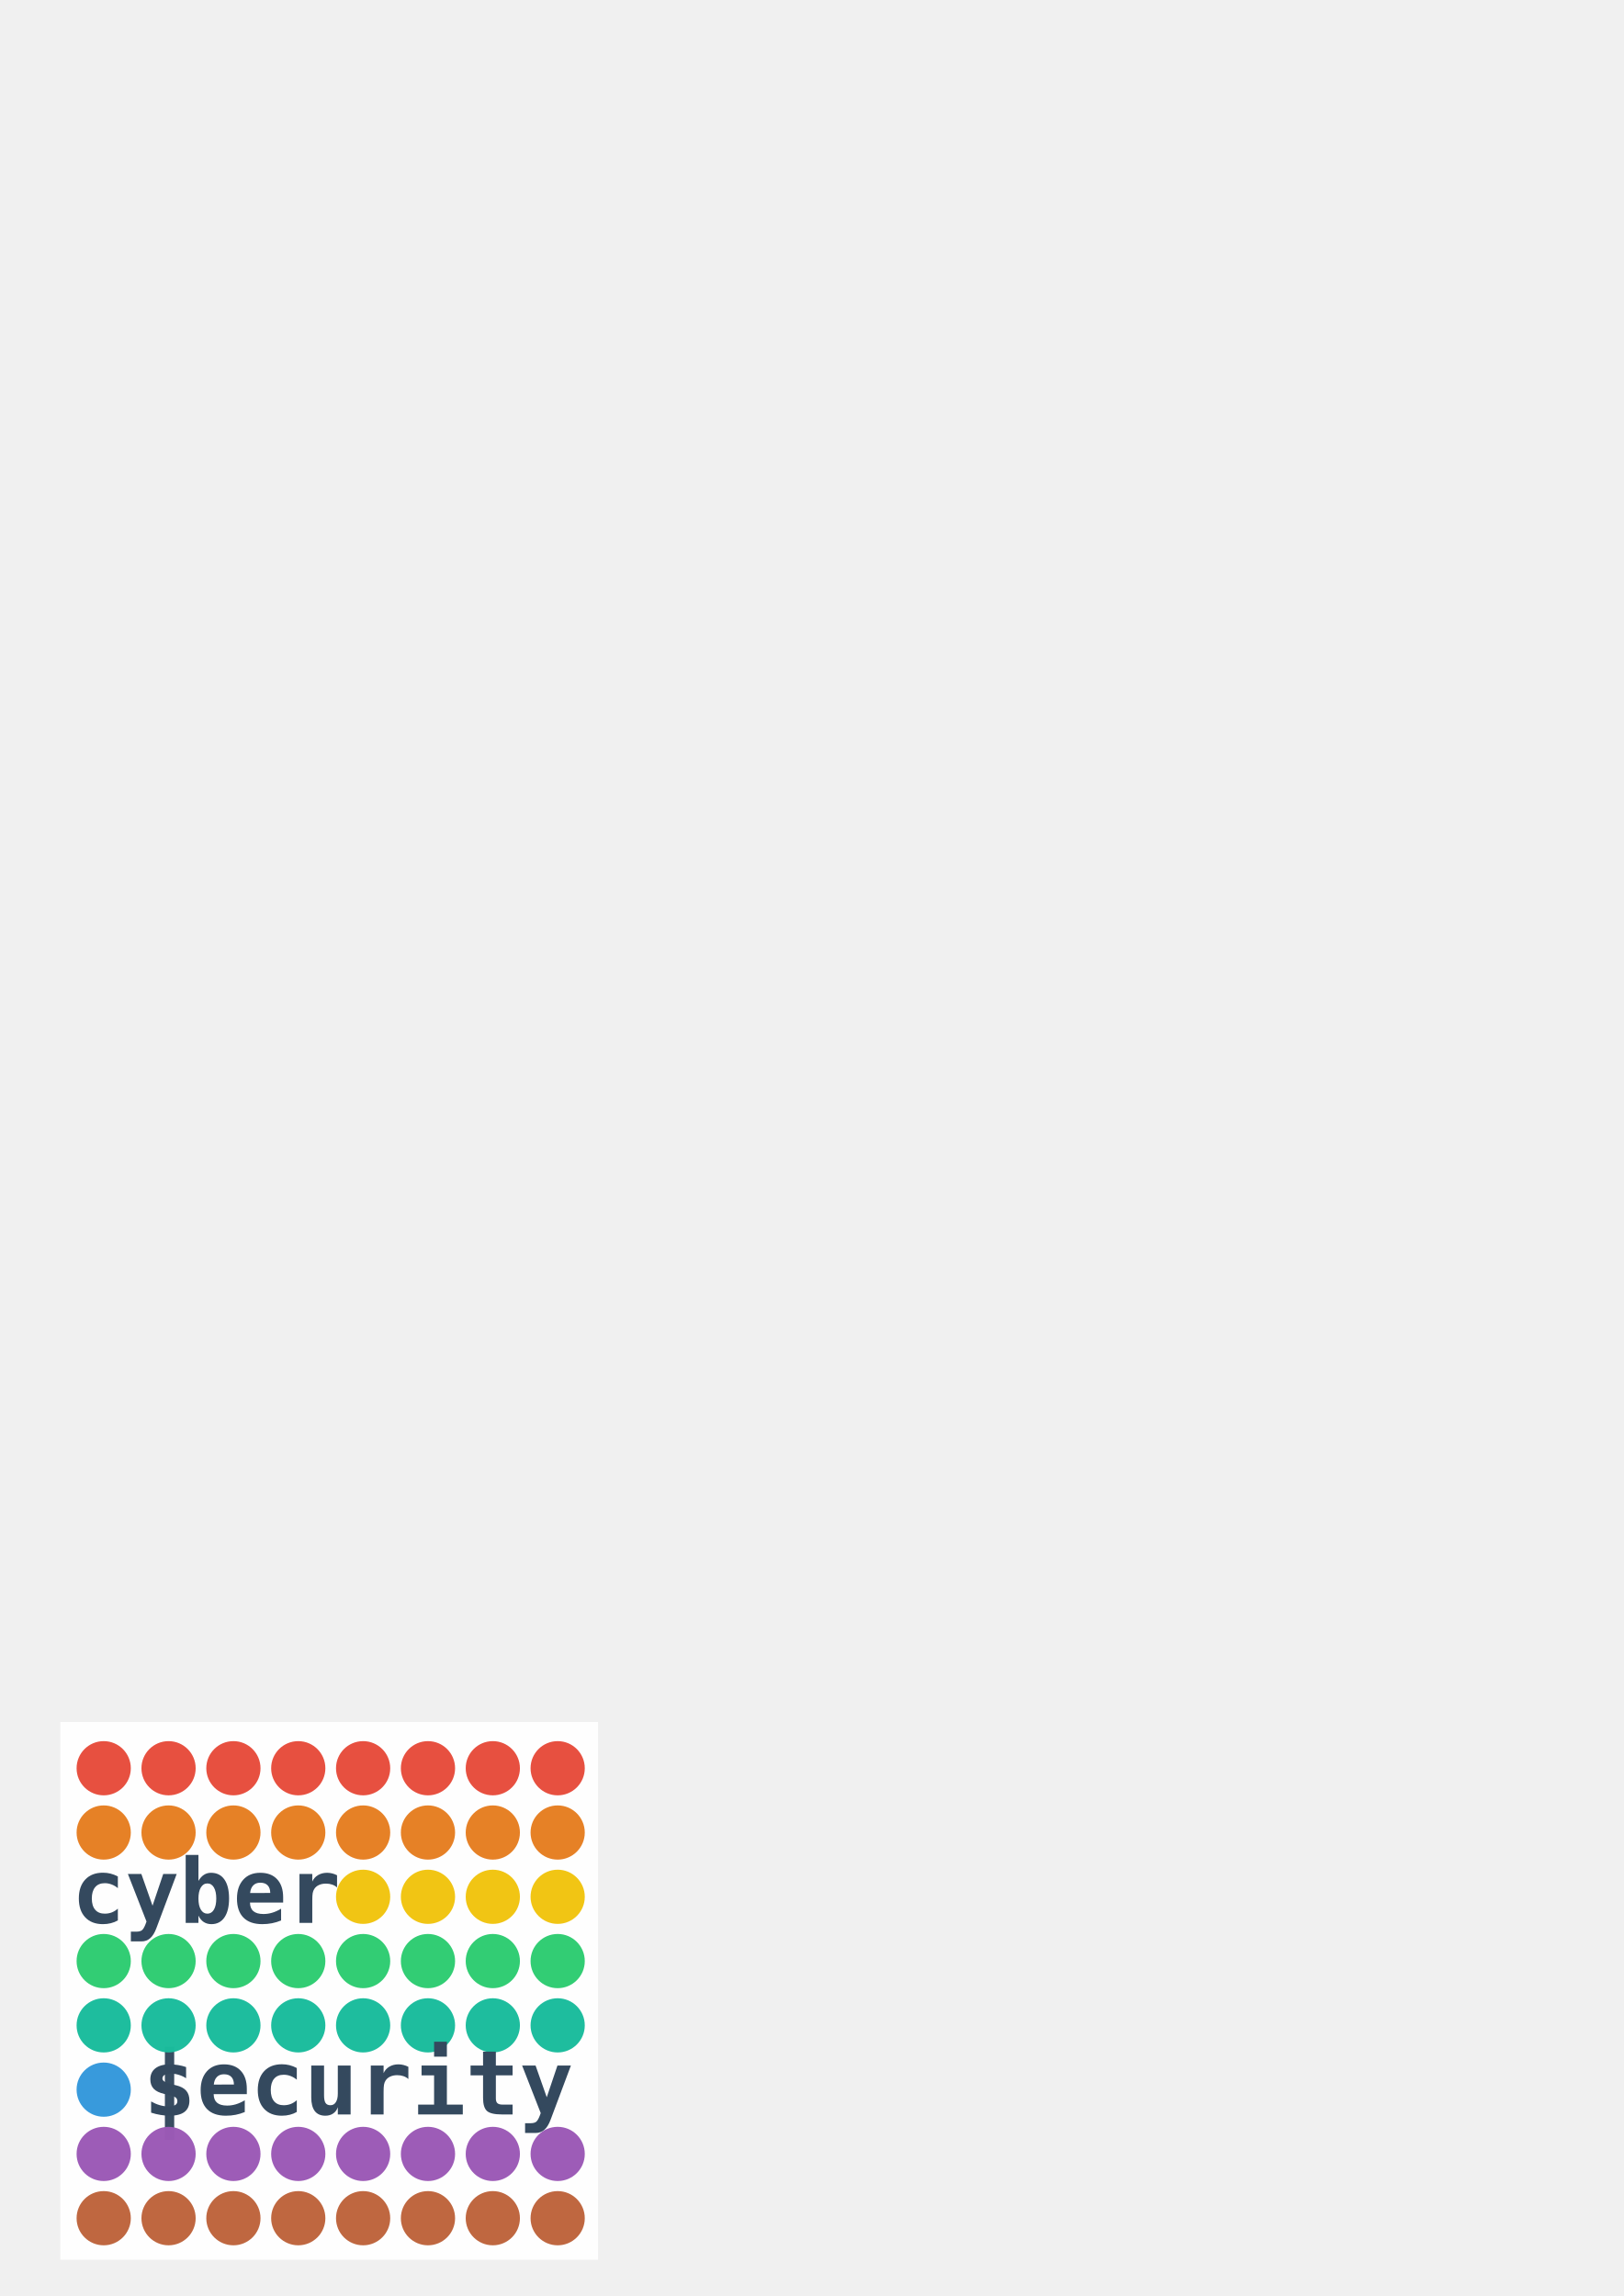
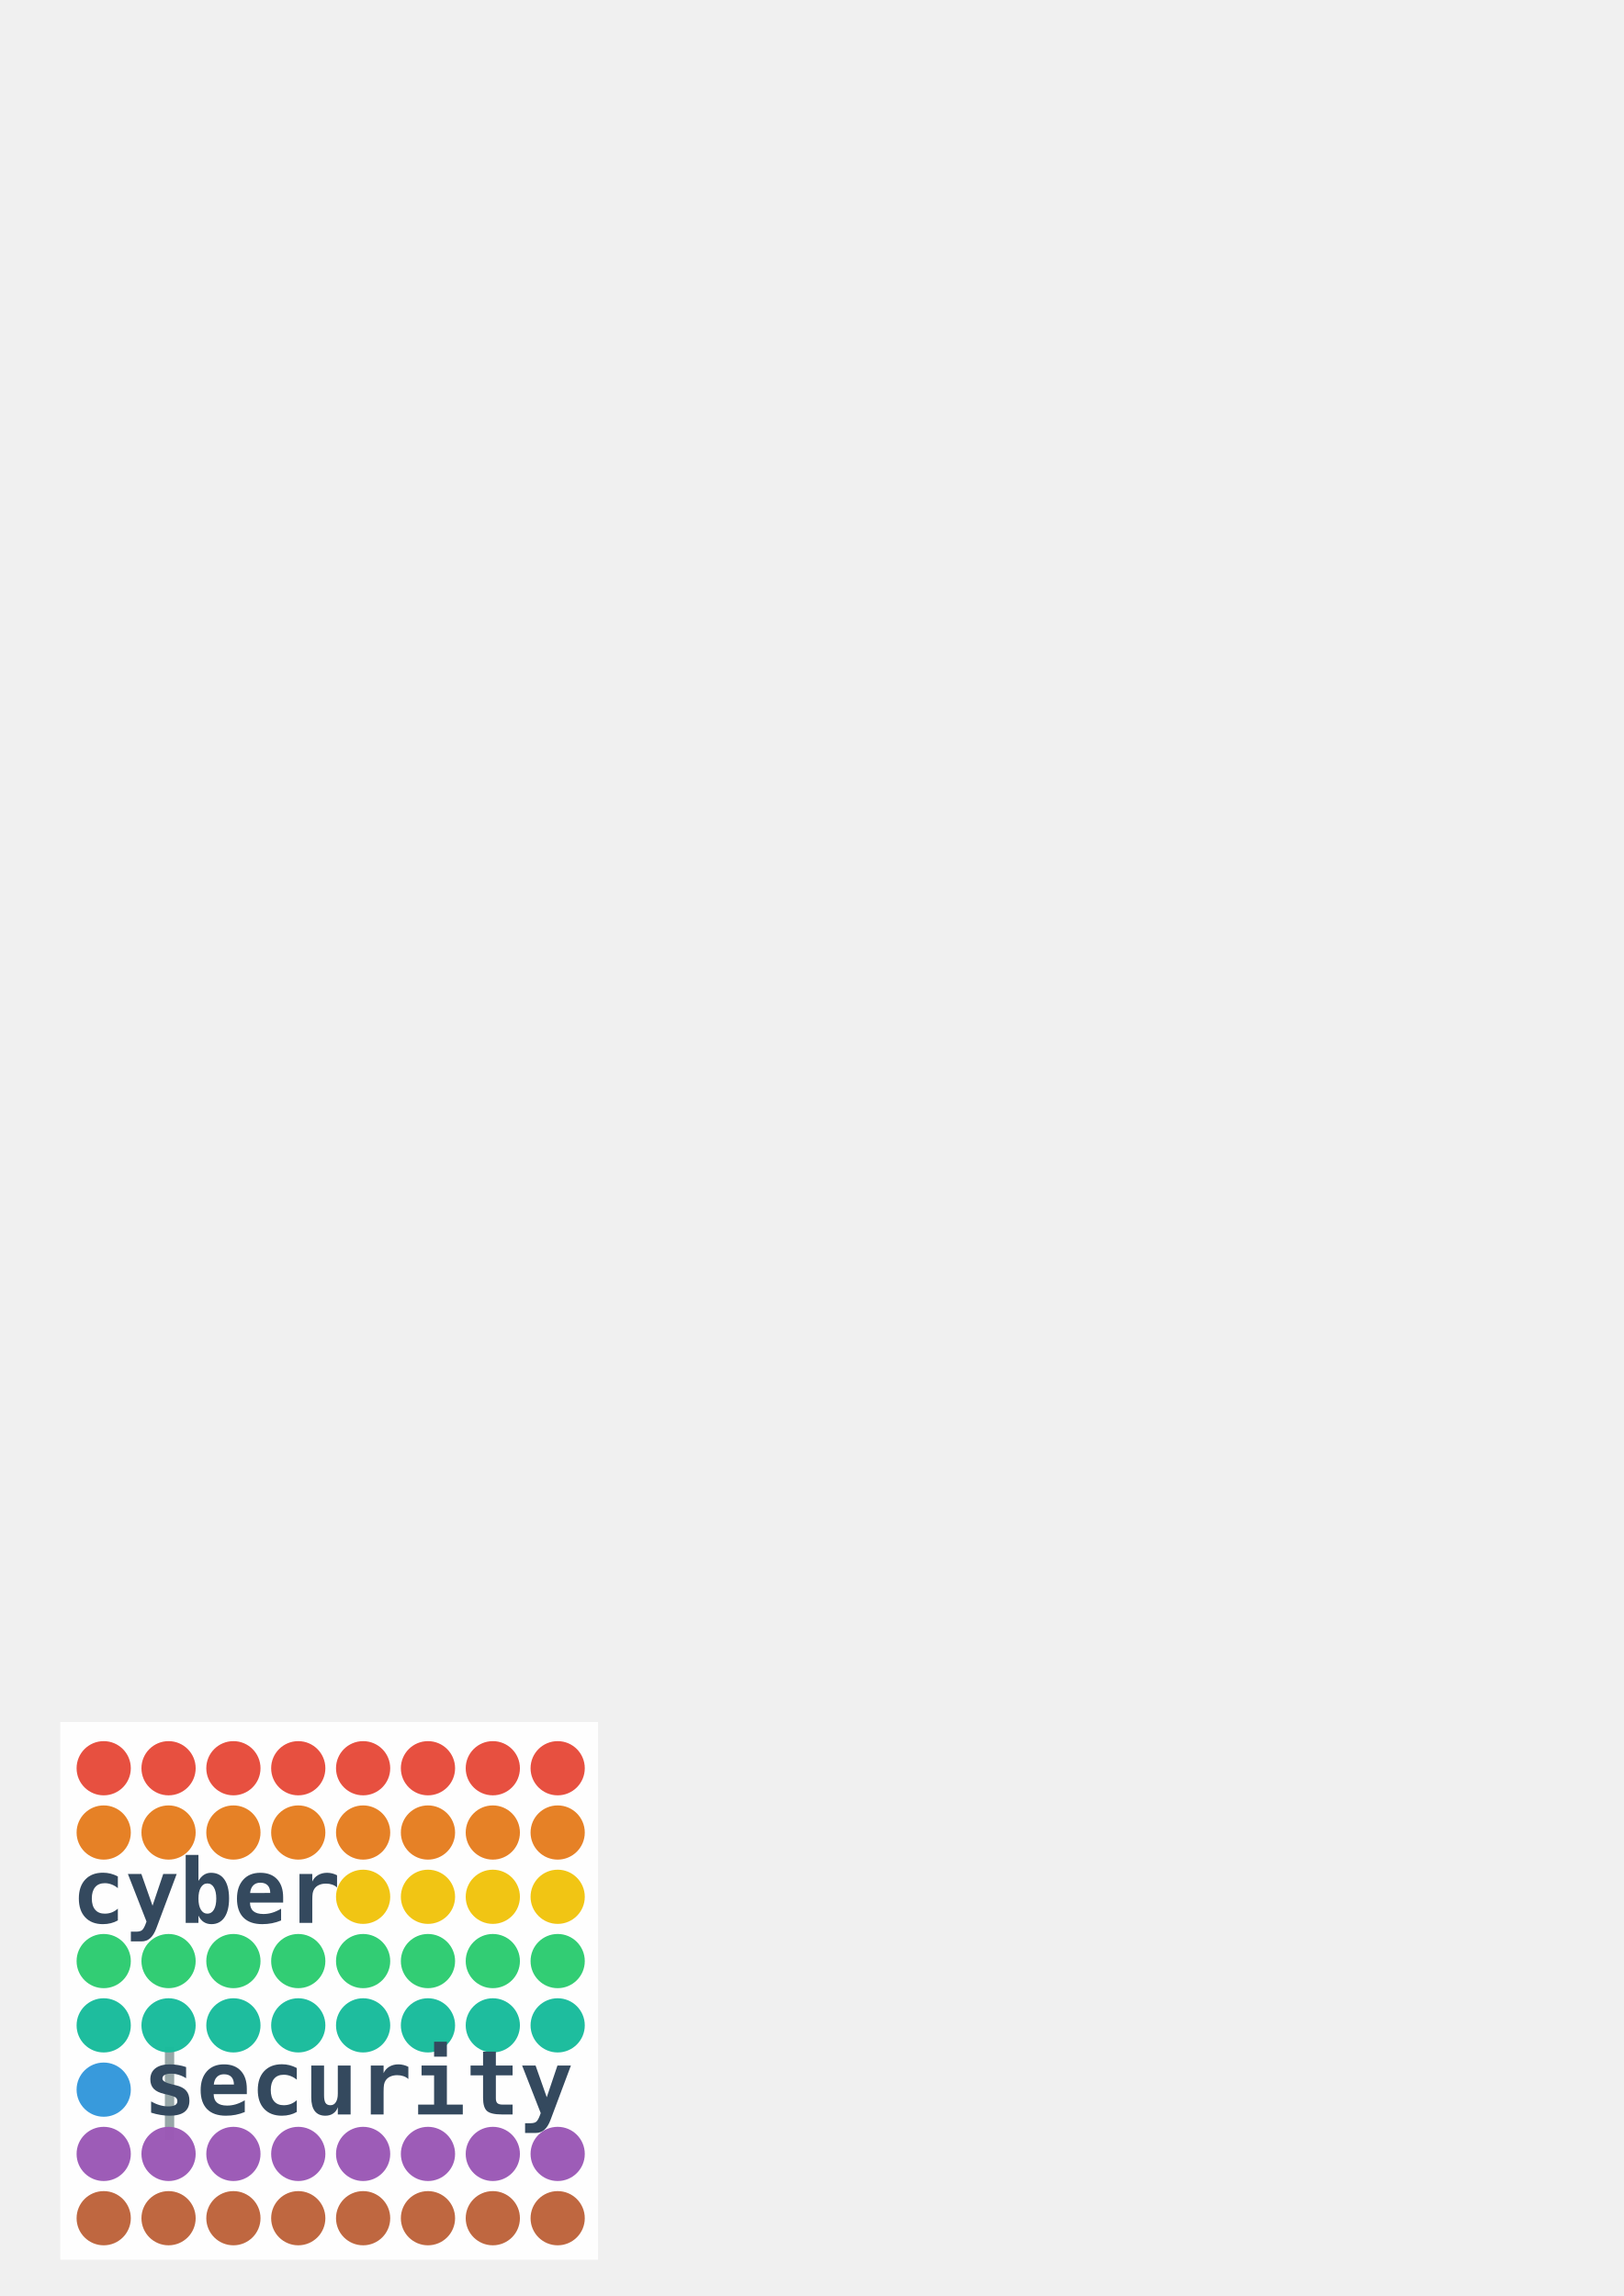
<svg xmlns="http://www.w3.org/2000/svg" width="210mm" height="297mm" viewBox="0 0 210 297" version="1.1" id="svg3502">
  <defs id="defs3496" />
  <g id="layer1">
    <path id="rect2379-8" d="m 7.797,222.754 h 69.548 v 69.548 H 7.797 Z" style="opacity:0.98;fill:#ffffff;fill-opacity:0.98;fill-rule:nonzero;stroke:none;stroke-width:0.148;stroke-miterlimit:4;stroke-dasharray:none;stroke-opacity:1" />
-     <path style="opacity:0.98;fill:#34495e;fill-opacity:1;fill-rule:nonzero;stroke:none;stroke-width:1.342;stroke-miterlimit:4;stroke-dasharray:none;stroke-opacity:1" d="m 21.327,264.774 h 1.203 v 12.027 H 21.327 Z" id="rect4298" />
+     <path style="opacity:0.98;fill:#95a5a6;fill-opacity:1;fill-rule:nonzero;stroke:none;stroke-width:1.342;stroke-miterlimit:4;stroke-dasharray:none;stroke-opacity:1" d="m 21.327,264.774 h 1.203 v 12.027 H 21.327 Z" id="rect4298" />
    <path id="path1784-1" d="m 16.918,228.731 a 3.506,3.506 0 0 1 -3.506,3.506 3.506,3.506 0 0 1 -3.506,-3.506 3.506,3.506 0 0 1 3.506,-3.506 3.506,3.506 0 0 1 3.506,3.506 z" style="opacity:0.98;fill:#e74c3c;fill-opacity:1;fill-rule:nonzero;stroke:none;stroke-width:0.164;stroke-miterlimit:4;stroke-dasharray:none;stroke-opacity:1" />
    <path id="path1784-0-05" d="m 16.918,237.046 a 3.506,3.506 0 0 1 -3.506,3.506 3.506,3.506 0 0 1 -3.506,-3.506 3.506,3.506 0 0 1 3.506,-3.506 3.506,3.506 0 0 1 3.506,3.506 z" style="opacity:0.98;fill:#e67e22;fill-opacity:1;fill-rule:nonzero;stroke:none;stroke-width:0.164;stroke-miterlimit:4;stroke-dasharray:none;stroke-opacity:1" />
    <path id="path1784-4-5" d="m 16.918,253.676 a 3.506,3.506 0 0 1 -3.506,3.506 3.506,3.506 0 0 1 -3.506,-3.506 3.506,3.506 0 0 1 3.506,-3.506 3.506,3.506 0 0 1 3.506,3.506 z" style="opacity:0.98;fill:#2ecc71;fill-opacity:1;fill-rule:nonzero;stroke:none;stroke-width:0.164;stroke-miterlimit:4;stroke-dasharray:none;stroke-opacity:1" />
    <path id="path1784-9-50" d="m 16.918,261.991 a 3.506,3.506 0 0 1 -3.506,3.506 3.506,3.506 0 0 1 -3.506,-3.506 3.506,3.506 0 0 1 3.506,-3.506 3.506,3.506 0 0 1 3.506,3.506 z" style="opacity:0.98;fill:#1abc9c;fill-opacity:1;fill-rule:nonzero;stroke:none;stroke-width:0.164;stroke-miterlimit:4;stroke-dasharray:none;stroke-opacity:1" />
    <path id="path1784-2-73" d="m 16.918,270.307 a 3.506,3.506 0 0 1 -3.506,3.506 3.506,3.506 0 0 1 -3.506,-3.506 3.506,3.506 0 0 1 3.506,-3.506 3.506,3.506 0 0 1 3.506,3.506 z" style="opacity:0.98;fill:#3498db;fill-opacity:1;fill-rule:nonzero;stroke:none;stroke-width:0.164;stroke-miterlimit:4;stroke-dasharray:none;stroke-opacity:1" />
    <path id="path1784-74-8" d="m 16.918,286.937 a 3.506,3.506 0 0 1 -3.506,3.506 3.506,3.506 0 0 1 -3.506,-3.506 3.506,3.506 0 0 1 3.506,-3.506 3.506,3.506 0 0 1 3.506,3.506 z" style="opacity:0.98;fill:#be643c;fill-opacity:1;fill-rule:nonzero;stroke:none;stroke-width:0.164;stroke-miterlimit:4;stroke-dasharray:none;stroke-opacity:1" />
    <path id="path1784-74-2-23" d="m 16.918,278.622 a 3.506,3.506 0 0 1 -3.506,3.506 3.506,3.506 0 0 1 -3.506,-3.506 3.506,3.506 0 0 1 3.506,-3.506 3.506,3.506 0 0 1 3.506,3.506 z" style="opacity:0.98;fill:#9b59b6;fill-opacity:1;fill-rule:nonzero;stroke:none;stroke-width:0.164;stroke-miterlimit:4;stroke-dasharray:none;stroke-opacity:1" />
    <path id="path1784-6-7" d="m 75.632,228.731 a 3.506,3.506 0 0 1 -3.506,3.506 3.506,3.506 0 0 1 -3.506,-3.506 3.506,3.506 0 0 1 3.506,-3.506 3.506,3.506 0 0 1 3.506,3.506 z" style="opacity:0.98;fill:#e74c3c;fill-opacity:1;fill-rule:nonzero;stroke:none;stroke-width:0.164;stroke-miterlimit:4;stroke-dasharray:none;stroke-opacity:1" />
    <path id="path1784-0-0-7" d="m 75.632,237.046 a 3.506,3.506 0 0 1 -3.506,3.506 3.506,3.506 0 0 1 -3.506,-3.506 3.506,3.506 0 0 1 3.506,-3.506 3.506,3.506 0 0 1 3.506,3.506 z" style="opacity:0.98;fill:#e67e22;fill-opacity:1;fill-rule:nonzero;stroke:none;stroke-width:0.164;stroke-miterlimit:4;stroke-dasharray:none;stroke-opacity:1" />
    <path id="path1784-03-6-6" d="m 75.632,245.361 a 3.506,3.506 0 0 1 -3.506,3.506 3.506,3.506 0 0 1 -3.506,-3.506 3.506,3.506 0 0 1 3.506,-3.506 3.506,3.506 0 0 1 3.506,3.506 z" style="opacity:0.98;fill:#f1c40f;fill-opacity:1;fill-rule:nonzero;stroke:none;stroke-width:0.164;stroke-miterlimit:4;stroke-dasharray:none;stroke-opacity:1" />
    <path id="path1784-4-4-9" d="m 75.632,253.676 a 3.506,3.506 0 0 1 -3.506,3.506 3.506,3.506 0 0 1 -3.506,-3.506 3.506,3.506 0 0 1 3.506,-3.506 3.506,3.506 0 0 1 3.506,3.506 z" style="opacity:0.98;fill:#2ecc71;fill-opacity:1;fill-rule:nonzero;stroke:none;stroke-width:0.164;stroke-miterlimit:4;stroke-dasharray:none;stroke-opacity:1" />
    <path id="path1784-9-9-1" d="m 75.632,261.991 a 3.506,3.506 0 0 1 -3.506,3.506 3.506,3.506 0 0 1 -3.506,-3.506 3.506,3.506 0 0 1 3.506,-3.506 3.506,3.506 0 0 1 3.506,3.506 z" style="opacity:0.98;fill:#1abc9c;fill-opacity:1;fill-rule:nonzero;stroke:none;stroke-width:0.164;stroke-miterlimit:4;stroke-dasharray:none;stroke-opacity:1" />
    <path id="path1784-74-0-9" d="m 75.632,286.937 a 3.506,3.506 0 0 1 -3.506,3.506 3.506,3.506 0 0 1 -3.506,-3.506 3.506,3.506 0 0 1 3.506,-3.506 3.506,3.506 0 0 1 3.506,3.506 z" style="opacity:0.98;fill:#be643c;fill-opacity:1;fill-rule:nonzero;stroke:none;stroke-width:0.164;stroke-miterlimit:4;stroke-dasharray:none;stroke-opacity:1" />
    <path id="path1784-74-2-8-0" d="m 75.632,278.622 a 3.506,3.506 0 0 1 -3.506,3.506 3.506,3.506 0 0 1 -3.506,-3.506 3.506,3.506 0 0 1 3.506,-3.506 3.506,3.506 0 0 1 3.506,3.506 z" style="opacity:0.98;fill:#9b59b6;fill-opacity:1;fill-rule:nonzero;stroke:none;stroke-width:0.164;stroke-miterlimit:4;stroke-dasharray:none;stroke-opacity:1" />
    <path id="path1784-48-8" d="m 67.244,228.731 a 3.506,3.506 0 0 1 -3.506,3.506 3.506,3.506 0 0 1 -3.506,-3.506 3.506,3.506 0 0 1 3.506,-3.506 3.506,3.506 0 0 1 3.506,3.506 z" style="opacity:0.98;fill:#e74c3c;fill-opacity:1;fill-rule:nonzero;stroke:none;stroke-width:0.164;stroke-miterlimit:4;stroke-dasharray:none;stroke-opacity:1" />
    <path id="path1784-0-9-8" d="m 67.244,237.046 a 3.506,3.506 0 0 1 -3.506,3.506 3.506,3.506 0 0 1 -3.506,-3.506 3.506,3.506 0 0 1 3.506,-3.506 3.506,3.506 0 0 1 3.506,3.506 z" style="opacity:0.98;fill:#e67e22;fill-opacity:1;fill-rule:nonzero;stroke:none;stroke-width:0.164;stroke-miterlimit:4;stroke-dasharray:none;stroke-opacity:1" />
    <path id="path1784-03-67-0" d="m 67.244,245.361 a 3.506,3.506 0 0 1 -3.506,3.506 3.506,3.506 0 0 1 -3.506,-3.506 3.506,3.506 0 0 1 3.506,-3.506 3.506,3.506 0 0 1 3.506,3.506 z" style="opacity:0.98;fill:#f1c40f;fill-opacity:1;fill-rule:nonzero;stroke:none;stroke-width:0.164;stroke-miterlimit:4;stroke-dasharray:none;stroke-opacity:1" />
    <path id="path1784-4-7-3" d="m 67.244,253.676 a 3.506,3.506 0 0 1 -3.506,3.506 3.506,3.506 0 0 1 -3.506,-3.506 3.506,3.506 0 0 1 3.506,-3.506 3.506,3.506 0 0 1 3.506,3.506 z" style="opacity:0.98;fill:#2ecc71;fill-opacity:1;fill-rule:nonzero;stroke:none;stroke-width:0.164;stroke-miterlimit:4;stroke-dasharray:none;stroke-opacity:1" />
    <path id="path1784-9-3-7" d="m 67.244,261.991 a 3.506,3.506 0 0 1 -3.506,3.506 3.506,3.506 0 0 1 -3.506,-3.506 3.506,3.506 0 0 1 3.506,-3.506 3.506,3.506 0 0 1 3.506,3.506 z" style="opacity:0.98;fill:#1abc9c;fill-opacity:1;fill-rule:nonzero;stroke:none;stroke-width:0.164;stroke-miterlimit:4;stroke-dasharray:none;stroke-opacity:1" />
    <path id="path1784-74-1-6" d="m 67.244,286.937 a 3.506,3.506 0 0 1 -3.506,3.506 3.506,3.506 0 0 1 -3.506,-3.506 3.506,3.506 0 0 1 3.506,-3.506 3.506,3.506 0 0 1 3.506,3.506 z" style="opacity:0.98;fill:#be643c;fill-opacity:1;fill-rule:nonzero;stroke:none;stroke-width:0.164;stroke-miterlimit:4;stroke-dasharray:none;stroke-opacity:1" />
    <path id="path1784-74-2-2-9" d="m 67.244,278.622 a 3.506,3.506 0 0 1 -3.506,3.506 3.506,3.506 0 0 1 -3.506,-3.506 3.506,3.506 0 0 1 3.506,-3.506 3.506,3.506 0 0 1 3.506,3.506 z" style="opacity:0.98;fill:#9b59b6;fill-opacity:1;fill-rule:nonzero;stroke:none;stroke-width:0.164;stroke-miterlimit:4;stroke-dasharray:none;stroke-opacity:1" />
    <path id="path1784-09-7" d="m 58.857,228.731 a 3.506,3.506 0 0 1 -3.506,3.506 3.506,3.506 0 0 1 -3.506,-3.506 3.506,3.506 0 0 1 3.506,-3.506 3.506,3.506 0 0 1 3.506,3.506 z" style="opacity:0.98;fill:#e74c3c;fill-opacity:1;fill-rule:nonzero;stroke:none;stroke-width:0.164;stroke-miterlimit:4;stroke-dasharray:none;stroke-opacity:1" />
    <path id="path1784-0-04-7" d="m 58.857,237.046 a 3.506,3.506 0 0 1 -3.506,3.506 3.506,3.506 0 0 1 -3.506,-3.506 3.506,3.506 0 0 1 3.506,-3.506 3.506,3.506 0 0 1 3.506,3.506 z" style="opacity:0.98;fill:#e67e22;fill-opacity:1;fill-rule:nonzero;stroke:none;stroke-width:0.164;stroke-miterlimit:4;stroke-dasharray:none;stroke-opacity:1" />
    <path id="path1784-03-0-9" d="m 58.857,245.361 a 3.506,3.506 0 0 1 -3.506,3.506 3.506,3.506 0 0 1 -3.506,-3.506 3.506,3.506 0 0 1 3.506,-3.506 3.506,3.506 0 0 1 3.506,3.506 z" style="opacity:0.98;fill:#f1c40f;fill-opacity:1;fill-rule:nonzero;stroke:none;stroke-width:0.164;stroke-miterlimit:4;stroke-dasharray:none;stroke-opacity:1" />
    <path id="path1784-4-1-7" d="m 58.857,253.676 a 3.506,3.506 0 0 1 -3.506,3.506 3.506,3.506 0 0 1 -3.506,-3.506 3.506,3.506 0 0 1 3.506,-3.506 3.506,3.506 0 0 1 3.506,3.506 z" style="opacity:0.98;fill:#2ecc71;fill-opacity:1;fill-rule:nonzero;stroke:none;stroke-width:0.164;stroke-miterlimit:4;stroke-dasharray:none;stroke-opacity:1" />
    <path id="path1784-9-37-6" d="m 58.857,261.991 a 3.506,3.506 0 0 1 -3.506,3.506 3.506,3.506 0 0 1 -3.506,-3.506 3.506,3.506 0 0 1 3.506,-3.506 3.506,3.506 0 0 1 3.506,3.506 z" style="opacity:0.98;fill:#1abc9c;fill-opacity:1;fill-rule:nonzero;stroke:none;stroke-width:0.164;stroke-miterlimit:4;stroke-dasharray:none;stroke-opacity:1" />
    <path id="path1784-74-11-7" d="m 58.857,286.937 a 3.506,3.506 0 0 1 -3.506,3.506 3.506,3.506 0 0 1 -3.506,-3.506 3.506,3.506 0 0 1 3.506,-3.506 3.506,3.506 0 0 1 3.506,3.506 z" style="opacity:0.98;fill:#be643c;fill-opacity:1;fill-rule:nonzero;stroke:none;stroke-width:0.164;stroke-miterlimit:4;stroke-dasharray:none;stroke-opacity:1" />
    <path id="path1784-74-2-3-1" d="m 58.857,278.622 a 3.506,3.506 0 0 1 -3.506,3.506 3.506,3.506 0 0 1 -3.506,-3.506 3.506,3.506 0 0 1 3.506,-3.506 3.506,3.506 0 0 1 3.506,3.506 z" style="opacity:0.98;fill:#9b59b6;fill-opacity:1;fill-rule:nonzero;stroke:none;stroke-width:0.164;stroke-miterlimit:4;stroke-dasharray:none;stroke-opacity:1" />
    <path id="path1784-21-8" d="m 50.469,228.731 a 3.506,3.506 0 0 1 -3.506,3.506 3.506,3.506 0 0 1 -3.506,-3.506 3.506,3.506 0 0 1 3.506,-3.506 3.506,3.506 0 0 1 3.506,3.506 z" style="opacity:0.98;fill:#e74c3c;fill-opacity:1;fill-rule:nonzero;stroke:none;stroke-width:0.164;stroke-miterlimit:4;stroke-dasharray:none;stroke-opacity:1" />
    <path id="path1784-0-7-4" d="m 50.469,237.046 a 3.506,3.506 0 0 1 -3.506,3.506 3.506,3.506 0 0 1 -3.506,-3.506 3.506,3.506 0 0 1 3.506,-3.506 3.506,3.506 0 0 1 3.506,3.506 z" style="opacity:0.98;fill:#e67e22;fill-opacity:1;fill-rule:nonzero;stroke:none;stroke-width:0.164;stroke-miterlimit:4;stroke-dasharray:none;stroke-opacity:1" />
    <path id="path1784-03-5-5" d="m 50.469,245.361 a 3.506,3.506 0 0 1 -3.506,3.506 3.506,3.506 0 0 1 -3.506,-3.506 3.506,3.506 0 0 1 3.506,-3.506 3.506,3.506 0 0 1 3.506,3.506 z" style="opacity:0.98;fill:#f1c40f;fill-opacity:1;fill-rule:nonzero;stroke:none;stroke-width:0.164;stroke-miterlimit:4;stroke-dasharray:none;stroke-opacity:1" />
    <path id="path1784-4-6-6" d="m 50.469,253.676 a 3.506,3.506 0 0 1 -3.506,3.506 3.506,3.506 0 0 1 -3.506,-3.506 3.506,3.506 0 0 1 3.506,-3.506 3.506,3.506 0 0 1 3.506,3.506 z" style="opacity:0.98;fill:#2ecc71;fill-opacity:1;fill-rule:nonzero;stroke:none;stroke-width:0.164;stroke-miterlimit:4;stroke-dasharray:none;stroke-opacity:1" />
    <path id="path1784-9-5-5" d="m 50.469,261.991 a 3.506,3.506 0 0 1 -3.506,3.506 3.506,3.506 0 0 1 -3.506,-3.506 3.506,3.506 0 0 1 3.506,-3.506 3.506,3.506 0 0 1 3.506,3.506 z" style="opacity:0.98;fill:#1abc9c;fill-opacity:1;fill-rule:nonzero;stroke:none;stroke-width:0.164;stroke-miterlimit:4;stroke-dasharray:none;stroke-opacity:1" />
    <path id="path1784-74-21-8" d="m 50.469,286.937 a 3.506,3.506 0 0 1 -3.506,3.506 3.506,3.506 0 0 1 -3.506,-3.506 3.506,3.506 0 0 1 3.506,-3.506 3.506,3.506 0 0 1 3.506,3.506 z" style="opacity:0.98;fill:#be643c;fill-opacity:1;fill-rule:nonzero;stroke:none;stroke-width:0.164;stroke-miterlimit:4;stroke-dasharray:none;stroke-opacity:1" />
    <path id="path1784-74-2-7-4" d="m 50.469,278.622 a 3.506,3.506 0 0 1 -3.506,3.506 3.506,3.506 0 0 1 -3.506,-3.506 3.506,3.506 0 0 1 3.506,-3.506 3.506,3.506 0 0 1 3.506,3.506 z" style="opacity:0.98;fill:#9b59b6;fill-opacity:1;fill-rule:nonzero;stroke:none;stroke-width:0.164;stroke-miterlimit:4;stroke-dasharray:none;stroke-opacity:1" />
    <path id="path1784-5-3" d="m 42.081,228.731 a 3.506,3.506 0 0 1 -3.506,3.506 3.506,3.506 0 0 1 -3.506,-3.506 3.506,3.506 0 0 1 3.506,-3.506 3.506,3.506 0 0 1 3.506,3.506 z" style="opacity:0.98;fill:#e74c3c;fill-opacity:1;fill-rule:nonzero;stroke:none;stroke-width:0.164;stroke-miterlimit:4;stroke-dasharray:none;stroke-opacity:1" />
    <path id="path1784-0-78-8" d="m 42.081,237.046 a 3.506,3.506 0 0 1 -3.506,3.506 3.506,3.506 0 0 1 -3.506,-3.506 3.506,3.506 0 0 1 3.506,-3.506 3.506,3.506 0 0 1 3.506,3.506 z" style="opacity:0.98;fill:#e67e22;fill-opacity:1;fill-rule:nonzero;stroke:none;stroke-width:0.164;stroke-miterlimit:4;stroke-dasharray:none;stroke-opacity:1" />
    <path id="path1784-4-2-5" d="m 42.081,253.676 a 3.506,3.506 0 0 1 -3.506,3.506 3.506,3.506 0 0 1 -3.506,-3.506 3.506,3.506 0 0 1 3.506,-3.506 3.506,3.506 0 0 1 3.506,3.506 z" style="opacity:0.98;fill:#2ecc71;fill-opacity:1;fill-rule:nonzero;stroke:none;stroke-width:0.164;stroke-miterlimit:4;stroke-dasharray:none;stroke-opacity:1" />
    <path id="path1784-9-7-2" d="m 42.081,261.991 a 3.506,3.506 0 0 1 -3.506,3.506 3.506,3.506 0 0 1 -3.506,-3.506 3.506,3.506 0 0 1 3.506,-3.506 3.506,3.506 0 0 1 3.506,3.506 z" style="opacity:0.98;fill:#1abc9c;fill-opacity:1;fill-rule:nonzero;stroke:none;stroke-width:0.164;stroke-miterlimit:4;stroke-dasharray:none;stroke-opacity:1" />
    <path id="path1784-74-6-5" d="m 42.081,286.937 a 3.506,3.506 0 0 1 -3.506,3.506 3.506,3.506 0 0 1 -3.506,-3.506 3.506,3.506 0 0 1 3.506,-3.506 3.506,3.506 0 0 1 3.506,3.506 z" style="opacity:0.98;fill:#be643c;fill-opacity:1;fill-rule:nonzero;stroke:none;stroke-width:0.164;stroke-miterlimit:4;stroke-dasharray:none;stroke-opacity:1" />
    <path id="path1784-74-2-4-0" d="m 42.081,278.622 a 3.506,3.506 0 0 1 -3.506,3.506 3.506,3.506 0 0 1 -3.506,-3.506 3.506,3.506 0 0 1 3.506,-3.506 3.506,3.506 0 0 1 3.506,3.506 z" style="opacity:0.98;fill:#9b59b6;fill-opacity:1;fill-rule:nonzero;stroke:none;stroke-width:0.164;stroke-miterlimit:4;stroke-dasharray:none;stroke-opacity:1" />
    <path id="path1784-22-3" d="m 33.693,228.731 a 3.506,3.506 0 0 1 -3.506,3.506 3.506,3.506 0 0 1 -3.506,-3.506 3.506,3.506 0 0 1 3.506,-3.506 3.506,3.506 0 0 1 3.506,3.506 z" style="opacity:0.98;fill:#e74c3c;fill-opacity:1;fill-rule:nonzero;stroke:none;stroke-width:0.164;stroke-miterlimit:4;stroke-dasharray:none;stroke-opacity:1" />
    <path id="path1784-0-1-2" d="m 33.693,237.046 a 3.506,3.506 0 0 1 -3.506,3.506 3.506,3.506 0 0 1 -3.506,-3.506 3.506,3.506 0 0 1 3.506,-3.506 3.506,3.506 0 0 1 3.506,3.506 z" style="opacity:0.98;fill:#e67e22;fill-opacity:1;fill-rule:nonzero;stroke:none;stroke-width:0.164;stroke-miterlimit:4;stroke-dasharray:none;stroke-opacity:1" />
    <path id="path1784-4-0-2" d="m 33.693,253.676 a 3.506,3.506 0 0 1 -3.506,3.506 3.506,3.506 0 0 1 -3.506,-3.506 3.506,3.506 0 0 1 3.506,-3.506 3.506,3.506 0 0 1 3.506,3.506 z" style="opacity:0.98;fill:#2ecc71;fill-opacity:1;fill-rule:nonzero;stroke:none;stroke-width:0.164;stroke-miterlimit:4;stroke-dasharray:none;stroke-opacity:1" />
    <path id="path1784-9-2-1" d="m 33.693,261.991 a 3.506,3.506 0 0 1 -3.506,3.506 3.506,3.506 0 0 1 -3.506,-3.506 3.506,3.506 0 0 1 3.506,-3.506 3.506,3.506 0 0 1 3.506,3.506 z" style="opacity:0.98;fill:#1abc9c;fill-opacity:1;fill-rule:nonzero;stroke:none;stroke-width:0.164;stroke-miterlimit:4;stroke-dasharray:none;stroke-opacity:1" />
    <path id="path1784-74-5-4" d="m 33.693,286.937 a 3.506,3.506 0 0 1 -3.506,3.506 3.506,3.506 0 0 1 -3.506,-3.506 3.506,3.506 0 0 1 3.506,-3.506 3.506,3.506 0 0 1 3.506,3.506 z" style="opacity:0.98;fill:#be643c;fill-opacity:1;fill-rule:nonzero;stroke:none;stroke-width:0.164;stroke-miterlimit:4;stroke-dasharray:none;stroke-opacity:1" />
    <path id="path1784-74-2-6-9" d="m 33.693,278.622 a 3.506,3.506 0 0 1 -3.506,3.506 3.506,3.506 0 0 1 -3.506,-3.506 3.506,3.506 0 0 1 3.506,-3.506 3.506,3.506 0 0 1 3.506,3.506 z" style="opacity:0.98;fill:#9b59b6;fill-opacity:1;fill-rule:nonzero;stroke:none;stroke-width:0.164;stroke-miterlimit:4;stroke-dasharray:none;stroke-opacity:1" />
    <path id="path1784-034-9" d="m 25.306,228.731 a 3.506,3.506 0 0 1 -3.506,3.506 3.506,3.506 0 0 1 -3.506,-3.506 3.506,3.506 0 0 1 3.506,-3.506 3.506,3.506 0 0 1 3.506,3.506 z" style="opacity:0.98;fill:#e74c3c;fill-opacity:1;fill-rule:nonzero;stroke:none;stroke-width:0.164;stroke-miterlimit:4;stroke-dasharray:none;stroke-opacity:1" />
    <path id="path1784-0-6-5" d="m 25.306,237.046 a 3.506,3.506 0 0 1 -3.506,3.506 3.506,3.506 0 0 1 -3.506,-3.506 3.506,3.506 0 0 1 3.506,-3.506 3.506,3.506 0 0 1 3.506,3.506 z" style="opacity:0.98;fill:#e67e22;fill-opacity:1;fill-rule:nonzero;stroke:none;stroke-width:0.164;stroke-miterlimit:4;stroke-dasharray:none;stroke-opacity:1" />
    <path id="path1784-4-25-4" d="m 25.306,253.676 a 3.506,3.506 0 0 1 -3.506,3.506 3.506,3.506 0 0 1 -3.506,-3.506 3.506,3.506 0 0 1 3.506,-3.506 3.506,3.506 0 0 1 3.506,3.506 z" style="opacity:0.98;fill:#2ecc71;fill-opacity:1;fill-rule:nonzero;stroke:none;stroke-width:0.164;stroke-miterlimit:4;stroke-dasharray:none;stroke-opacity:1" />
    <path id="path1784-9-8-1" d="m 25.306,261.991 a 3.506,3.506 0 0 1 -3.506,3.506 3.506,3.506 0 0 1 -3.506,-3.506 3.506,3.506 0 0 1 3.506,-3.506 3.506,3.506 0 0 1 3.506,3.506 z" style="opacity:0.98;fill:#1abc9c;fill-opacity:1;fill-rule:nonzero;stroke:none;stroke-width:0.164;stroke-miterlimit:4;stroke-dasharray:none;stroke-opacity:1" />
    <path id="path1784-74-06-2" d="m 25.306,286.937 a 3.506,3.506 0 0 1 -3.506,3.506 3.506,3.506 0 0 1 -3.506,-3.506 3.506,3.506 0 0 1 3.506,-3.506 3.506,3.506 0 0 1 3.506,3.506 z" style="opacity:0.98;fill:#be643c;fill-opacity:1;fill-rule:nonzero;stroke:none;stroke-width:0.164;stroke-miterlimit:4;stroke-dasharray:none;stroke-opacity:1" />
    <path id="path1784-74-2-0-1" d="m 25.306,278.622 a 3.506,3.506 0 0 1 -3.506,3.506 3.506,3.506 0 0 1 -3.506,-3.506 3.506,3.506 0 0 1 3.506,-3.506 3.506,3.506 0 0 1 3.506,3.506 z" style="opacity:0.98;fill:#9b59b6;fill-opacity:1;fill-rule:nonzero;stroke:none;stroke-width:0.164;stroke-miterlimit:4;stroke-dasharray:none;stroke-opacity:1" />
    <g id="flowRoot1773-6" style="font-style:normal;font-weight:normal;font-size:40px;line-height:1.25;font-family:sans-serif;letter-spacing:0px;word-spacing:0px;fill:#34495e;fill-opacity:1;stroke:none" transform="matrix(0.04338977,0,0,0.04338977,87.84511,260.2074)" aria-label="cyber">
      <path id="path3312" style="font-style:normal;font-variant:normal;font-weight:bold;font-stretch:normal;font-size:266.667px;font-family:monospace;-inkscape-font-specification:'monospace Bold';fill:#34495e;fill-opacity:1" d="m -1673.277,-271.822 q -9.635,5.599 -20.703,8.333 -11.068,2.865 -23.828,2.865 -33.724,0 -52.734,-20.312 -19.01,-20.312 -19.01,-56.25 0,-36.068 19.141,-56.38 19.141,-20.443 52.865,-20.443 11.719,0 22.526,2.734 10.938,2.734 21.745,8.464 v 34.896 q -8.333,-7.161 -18.359,-10.938 -9.896,-3.906 -20.573,-3.906 -18.62,0 -28.646,11.849 -10.026,11.849 -10.026,33.724 0,21.875 10.026,33.594 10.026,11.719 28.646,11.719 11.068,0 20.703,-3.646 9.636,-3.776 18.229,-11.328 z" />
      <path id="path3314" style="font-style:normal;font-variant:normal;font-weight:bold;font-stretch:normal;font-size:266.667px;font-family:monospace;-inkscape-font-specification:'monospace Bold';fill:#34495e;fill-opacity:1" d="m -1558.433,-248.645 q -7.682,20.573 -18.489,29.948 -10.677,9.505 -26.042,9.505 h -31.51 v -29.036 h 15.495 q 11.719,0 17.188,-4.036 5.469,-3.906 11.068,-18.359 l 2.865,-7.812 -55.469,-141.797 h 40.104 l 33.333,94.661 31.901,-94.661 h 40.104 z" />
      <path id="path3316" style="font-style:normal;font-variant:normal;font-weight:bold;font-stretch:normal;font-size:266.667px;font-family:monospace;-inkscape-font-specification:'monospace Bold';fill:#34495e;fill-opacity:1" d="m -1379.917,-336.926 q 0,-21.094 -7.031,-33.073 -7.031,-11.979 -19.401,-11.979 -12.37,0 -19.531,11.979 -7.161,11.979 -7.161,33.073 0,21.094 7.161,33.073 7.162,11.979 19.531,11.979 12.37,0 19.401,-11.979 7.031,-11.979 7.031,-33.073 z m -53.125,-52.604 q 7.031,-12.109 16.276,-18.099 9.375,-6.12 21.094,-6.12 25.912,0 39.844,19.792 14.062,19.792 14.062,56.771 0,36.458 -13.802,56.51 -13.802,20.052 -38.802,20.052 -13.151,0 -22.917,-6.38 -9.766,-6.38 -15.755,-19.01 v 21.615 h -38.021 v -202.604 h 38.021 z" />
      <path id="path3318" style="font-style:normal;font-variant:normal;font-weight:bold;font-stretch:normal;font-size:266.667px;font-family:monospace;-inkscape-font-specification:'monospace Bold';fill:#34495e;fill-opacity:1" d="m -1186.688,-271.562 q -13.281,5.469 -27.083,8.203 -13.802,2.734 -29.167,2.734 -36.589,0 -55.99,-19.531 -19.271,-19.661 -19.271,-56.51 0,-35.677 18.62,-56.38 18.62,-20.703 50.781,-20.703 32.422,0 50.261,19.271 17.969,19.141 17.969,54.036 v 15.495 h -98.828 q 0.13,17.188 10.156,25.651 10.026,8.464 29.948,8.464 13.151,0 25.912,-3.776 12.76,-3.776 26.693,-11.979 z m -32.292,-82.031 q -0.26,-15.104 -7.812,-22.786 -7.422,-7.812 -22.005,-7.812 -13.151,0 -20.963,8.073 -7.812,7.943 -9.245,22.656 z" />
      <path id="path3320" style="font-style:normal;font-variant:normal;font-weight:bold;font-stretch:normal;font-size:266.667px;font-family:monospace;-inkscape-font-specification:'monospace Bold';fill:#34495e;fill-opacity:1" d="m -1019.891,-369.999 q -6.25,-5.729 -14.714,-8.594 -8.333,-2.865 -18.359,-2.865 -12.109,0 -21.224,4.297 -8.984,4.167 -13.932,12.24 -3.125,4.948 -4.427,11.979 -1.172,7.031 -1.172,21.354 v 67.188 h -38.151 v -145.833 h 38.151 v 22.656 q 5.599,-12.5 17.188,-19.271 11.588,-6.901 27.083,-6.901 7.812,0 15.234,1.953 7.552,1.823 14.323,5.469 z" />
    </g>
    <g id="flowRoot1773-5-9" style="font-style:normal;font-weight:normal;font-size:40px;line-height:1.25;font-family:sans-serif;letter-spacing:0px;word-spacing:0px;fill:#34495e;fill-opacity:1;stroke:none" transform="matrix(0.04338977,0,0,0.04338977,97.06806,284.9871)" aria-label="security">
      <path id="path3323" style="font-style:normal;font-variant:normal;font-weight:bold;font-stretch:normal;font-size:266.667px;font-family:monospace;-inkscape-font-specification:'monospace Bold';fill:#34495e;fill-opacity:1" d="m -1682.391,-405.676 v 33.333 q -10.547,-6.771 -22.005,-10.156 -11.328,-3.516 -22.786,-3.516 -12.761,0 -19.271,3.776 -6.51,3.646 -6.51,10.938 0,10.417 27.865,16.927 l 1.432,0.391 10.938,2.604 q 20.833,4.948 30.469,16.016 9.766,10.938 9.766,29.688 0,22.526 -14.844,33.854 -14.713,11.198 -44.401,11.198 -13.151,0 -26.953,-2.344 -13.802,-2.214 -27.995,-6.771 v -33.333 q 12.63,7.161 25.651,10.938 13.151,3.776 25.391,3.776 13.412,0 20.312,-3.906 6.901,-3.906 6.901,-11.328 0,-7.292 -4.948,-11.198 -4.818,-3.906 -23.177,-8.333 l -10.547,-2.344 q -21.875,-4.948 -31.901,-15.495 -10.026,-10.547 -10.026,-28.255 0,-21.094 15.234,-32.812 15.234,-11.719 42.839,-11.719 12.37,0 24.609,2.083 12.37,1.953 23.958,5.99 z" />
      <path id="path3325" style="font-style:normal;font-variant:normal;font-weight:bold;font-stretch:normal;font-size:266.667px;font-family:monospace;-inkscape-font-specification:'monospace Bold';fill:#34495e;fill-opacity:1" d="m -1507.522,-271.562 q -13.281,5.469 -27.083,8.203 -13.802,2.734 -29.167,2.734 -36.589,0 -55.99,-19.531 -19.271,-19.661 -19.271,-56.51 0,-35.677 18.62,-56.38 18.62,-20.703 50.781,-20.703 32.422,0 50.26,19.271 17.969,19.141 17.969,54.036 v 15.495 h -98.828 q 0.13,17.188 10.156,25.651 10.026,8.464 29.948,8.464 13.151,0 25.912,-3.776 12.76,-3.776 26.693,-11.979 z m -32.292,-82.031 q -0.26,-15.104 -7.812,-22.786 -7.422,-7.812 -22.005,-7.812 -13.151,0 -20.963,8.073 -7.812,7.943 -9.245,22.656 z" />
      <path id="path3327" style="font-style:normal;font-variant:normal;font-weight:bold;font-stretch:normal;font-size:266.667px;font-family:monospace;-inkscape-font-specification:'monospace Bold';fill:#34495e;fill-opacity:1" d="m -1352.443,-271.822 q -9.635,5.599 -20.703,8.333 -11.068,2.865 -23.828,2.865 -33.724,0 -52.734,-20.312 -19.01,-20.312 -19.01,-56.25 0,-36.068 19.141,-56.38 19.141,-20.443 52.865,-20.443 11.719,0 22.526,2.734 10.938,2.734 21.745,8.464 v 34.896 q -8.333,-7.161 -18.359,-10.938 -9.896,-3.906 -20.573,-3.906 -18.62,0 -28.646,11.849 -10.026,11.849 -10.026,33.724 0,21.875 10.026,33.594 10.026,11.719 28.646,11.719 11.068,0 20.703,-3.646 9.636,-3.776 18.229,-11.328 z" />
      <path id="path3329" style="font-style:normal;font-variant:normal;font-weight:bold;font-stretch:normal;font-size:266.667px;font-family:monospace;-inkscape-font-specification:'monospace Bold';fill:#34495e;fill-opacity:1" d="m -1309.344,-315.312 v -94.922 h 38.151 v 89.062 q 0,15.755 4.427,22.526 4.427,6.771 14.713,6.771 10.287,0 16.016,-9.115 5.859,-9.115 5.859,-25.521 v -83.724 h 38.151 v 145.833 h -38.151 v -21.615 q -4.036,12.109 -13.802,18.75 -9.635,6.641 -23.307,6.641 -20.833,0 -31.511,-13.802 -10.547,-13.802 -10.547,-40.885 z" />
      <path id="path3331" style="font-style:normal;font-variant:normal;font-weight:bold;font-stretch:normal;font-size:266.667px;font-family:monospace;-inkscape-font-specification:'monospace Bold';fill:#34495e;fill-opacity:1" d="m -1019.891,-369.999 q -6.25,-5.729 -14.714,-8.594 -8.333,-2.865 -18.359,-2.865 -12.109,0 -21.224,4.297 -8.984,4.167 -13.932,12.24 -3.125,4.948 -4.427,11.979 -1.172,7.031 -1.172,21.354 v 67.188 h -38.151 v -145.833 h 38.151 v 22.656 q 5.599,-12.5 17.188,-19.271 11.588,-6.901 27.083,-6.901 7.812,0 15.234,1.953 7.552,1.823 14.323,5.469 z" />
      <path id="path3333" style="font-style:normal;font-variant:normal;font-weight:bold;font-stretch:normal;font-size:266.667px;font-family:monospace;-inkscape-font-specification:'monospace Bold';fill:#34495e;fill-opacity:1" d="m -980.568,-410.234 h 75.521 v 116.536 h 47.396 v 29.297 h -133.073 v -29.297 h 47.526 v -87.24 h -37.37 z m 37.37,-70.964 h 38.151 v 44.531 h -38.151 z" />
      <path id="path3335" style="font-style:normal;font-variant:normal;font-weight:bold;font-stretch:normal;font-size:266.667px;font-family:monospace;-inkscape-font-specification:'monospace Bold';fill:#34495e;fill-opacity:1" d="m -759.084,-451.64 v 41.406 h 49.87 v 29.297 h -49.87 v 69.01 q 0,9.766 4.688,14.062 4.818,4.167 15.885,4.167 h 29.297 v 29.297 h -32.031 q -32.812,0 -44.401,-10.417 -11.589,-10.547 -11.589,-38.932 v -67.187 h -37.24 v -29.297 h 37.24 v -41.406 z" />
      <path id="path3337" style="font-style:normal;font-variant:normal;font-weight:bold;font-stretch:normal;font-size:266.667px;font-family:monospace;-inkscape-font-specification:'monospace Bold';fill:#34495e;fill-opacity:1" d="m -595.933,-248.645 q -7.682,20.573 -18.49,29.948 -10.677,9.505 -26.042,9.505 h -31.51 v -29.036 h 15.495 q 11.719,0 17.188,-4.036 5.469,-3.906 11.068,-18.359 l 2.865,-7.812 -55.469,-141.797 h 40.104 l 33.333,94.661 31.901,-94.661 h 40.104 z" />
    </g>
  </g>
</svg>
